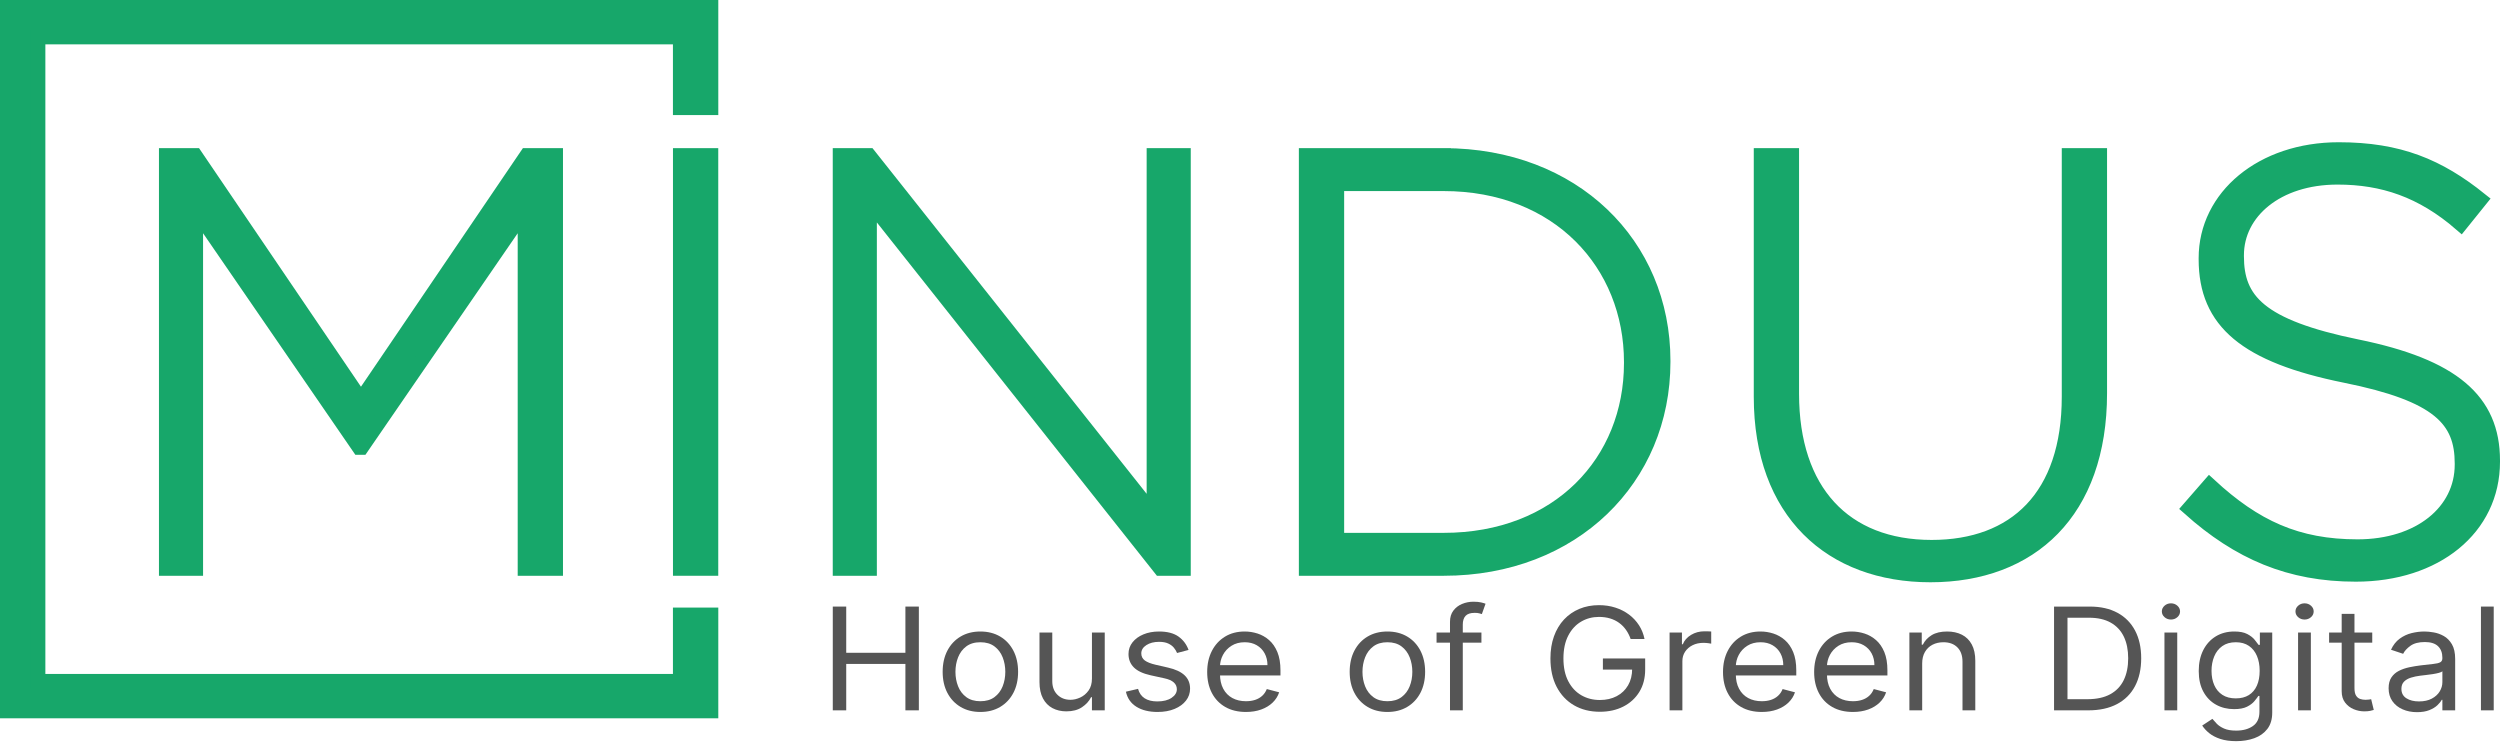
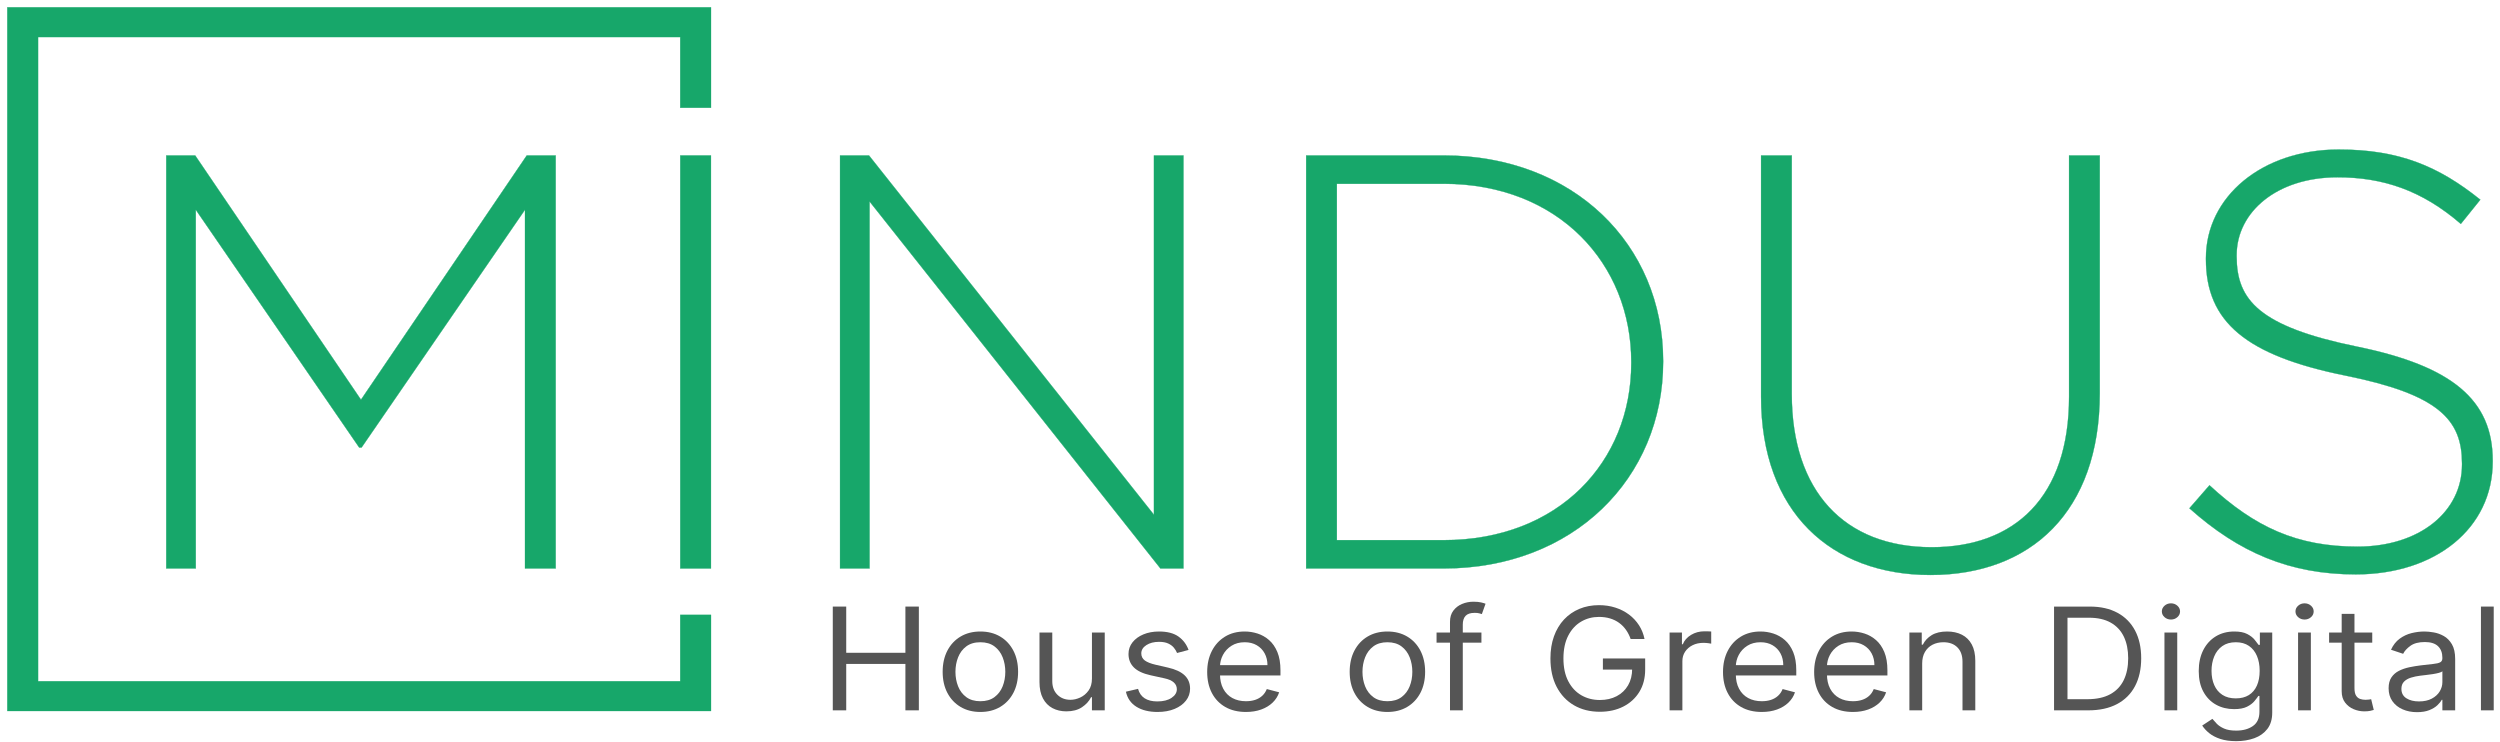
<svg xmlns="http://www.w3.org/2000/svg" id="a" viewBox="0 0 8982.346 2662.895">
-   <path d="m8468.528,1245.379c-351.929-72.071-432.462-167.468-432.462-324.348v-4.253c0-154.752,144.139-279.815,362.498-279.815,163.236,0,303.166,46.635,443.074,167.468l69.964-86.913c-150.519-120.834-292.576-180.207-508.785-180.207-275.605,0-476.992,169.594-476.992,390.08v4.252c0,224.695,144.139,345.549,500.3,417.62,337.086,67.838,419.766,159.004,419.766,315.861v4.253c0,169.596-152.645,294.68-375.257,294.68-218.359,0-368.857-69.965-532.093-220.485l-72.092,82.682c178.08,159.005,360.392,237.435,597.849,237.435,286.171,0,491.814-165.364,491.814-404.925v-4.231c0-216.23-144.163-339.191-487.584-409.155Z" style="fill:#17a76a; stroke:#17a76a; stroke-miterlimit:10; stroke-width:52.467px;" />
-   <path d="m7434.036,1425.581c0,358.267-192.902,540.599-493.942,540.599-313.757,0-502.426-201.408-502.426-551.187v-856.483h-110.242v867.071c0,415.516,252.277,640.231,608.436,640.231,360.37,0,608.416-226.842,608.416-652.947v-854.355h-110.243v867.071Z" style="fill:#17a76a; stroke:#17a76a; stroke-miterlimit:10; stroke-width:52.467px;" />
-   <path d="m5186.937,558.512h-493.963v1483.974h493.963c466.382,0,788.624-324.348,788.624-741.985v-4.232c0-417.64-322.242-737.756-788.624-737.756Zm674.127,746.242c0,354.011-260.74,635.976-674.127,635.976h-383.721V660.269h383.721c413.387,0,674.127,288.323,674.127,640.231v4.254Z" style="fill:#17a76a; stroke:#17a76a; stroke-miterlimit:10; stroke-width:52.467px;" />
-   <polygon points="4146.088 1849.568 3122.137 558.517 3018.252 558.517 3018.252 2042.492 3124.264 2042.492 3124.264 723.88 4169.396 2042.492 4252.076 2042.492 4252.076 558.517 4146.088 558.517 4146.088 1849.568" style="fill:#17a76a; stroke:#17a76a; stroke-miterlimit:10; stroke-width:52.467px;" />
-   <rect x="2444.17" y="558.519" width="110.241" height="1483.973" style="fill:#17a76a; stroke:#17a76a; stroke-miterlimit:10; stroke-width:52.467px;" />
-   <polygon points="1996.542 2042.492 1996.542 558.517 1892.657 558.517 1296.937 1436.182 701.238 558.517 597.355 558.517 597.355 2042.492 703.364 2042.492 703.364 753.546 1290.579 1607.902 1299.062 1607.902 1886.299 753.546 1886.299 2042.492 1996.542 2042.492" style="fill:#17a76a; stroke:#17a76a; stroke-miterlimit:10; stroke-width:52.467px;" />
-   <polygon points="26.233 2554.559 2554.559 2554.559 2554.559 2209.21 2444.022 2209.21 2444.022 2447.67 136.75 2447.67 136.75 133.122 2444.022 133.122 2444.022 387.214 2554.559 387.214 2554.559 26.233 26.233 26.233 26.233 2554.559" style="fill:#17a76a; stroke:#17a76a; stroke-miterlimit:10; stroke-width:52.467px;" />
+   <path d="m8468.528,1245.379c-351.929-72.071-432.462-167.468-432.462-324.348v-4.253c0-154.752,144.139-279.815,362.498-279.815,163.236,0,303.166,46.635,443.074,167.468l69.964-86.913c-150.519-120.834-292.576-180.207-508.785-180.207-275.605,0-476.992,169.594-476.992,390.08v4.252c0,224.695,144.139,345.549,500.3,417.62,337.086,67.838,419.766,159.004,419.766,315.861v4.253c0,169.596-152.645,294.68-375.257,294.68-218.359,0-368.857-69.965-532.093-220.485l-72.092,82.682c178.08,159.005,360.392,237.435,597.849,237.435,286.171,0,491.814-165.364,491.814-404.925v-4.231c0-216.23-144.163-339.191-487.584-409.155Z" style="fill:#17a76a; stroke:#17a76a; stroke-miterlimit:10; stroke-Width:52.467px;" />
+   <path d="m7434.036,1425.581c0,358.267-192.902,540.599-493.942,540.599-313.757,0-502.426-201.408-502.426-551.187v-856.483h-110.242v867.071c0,415.516,252.277,640.231,608.436,640.231,360.37,0,608.416-226.842,608.416-652.947v-854.355h-110.243v867.071Z" style="fill:#17a76a; stroke:#17a76a; stroke-miterlimit:10; stroke-Width:52.467px;" />
+   <path d="m5186.937,558.512h-493.963v1483.974h493.963c466.382,0,788.624-324.348,788.624-741.985v-4.232c0-417.64-322.242-737.756-788.624-737.756Zm674.127,746.242c0,354.011-260.74,635.976-674.127,635.976h-383.721V660.269h383.721c413.387,0,674.127,288.323,674.127,640.231v4.254Z" style="fill:#17a76a; stroke:#17a76a; stroke-miterlimit:10; stroke-Width:52.467px;" />
+   <polygon points="4146.088 1849.568 3122.137 558.517 3018.252 558.517 3018.252 2042.492 3124.264 2042.492 3124.264 723.88 4169.396 2042.492 4252.076 2042.492 4252.076 558.517 4146.088 558.517 4146.088 1849.568" style="fill:#17a76a; stroke:#17a76a; stroke-miterlimit:10; stroke-Width:52.467px;" />
+   <rect x="2444.17" y="558.519" width="110.241" height="1483.973" style="fill:#17a76a; stroke:#17a76a; stroke-miterlimit:10; stroke-Width:52.467px;" />
+   <polygon points="1996.542 2042.492 1996.542 558.517 1892.657 558.517 1296.937 1436.182 701.238 558.517 597.355 558.517 597.355 2042.492 703.364 2042.492 703.364 753.546 1290.579 1607.902 1299.062 1607.902 1886.299 753.546 1886.299 2042.492 1996.542 2042.492" style="fill:#17a76a; stroke:#17a76a; stroke-miterlimit:10; stroke-Width:52.467px;" />
+   <polygon points="26.233 2554.559 2554.559 2554.559 2554.559 2209.21 2444.022 2209.21 2444.022 2447.67 136.75 2447.67 136.75 133.122 2444.022 133.122 2444.022 387.214 2554.559 387.214 2554.559 26.233 26.233 26.233 26.233 2554.559" style="fill:#17a76a; stroke:#17a76a; stroke-miterlimit:10; stroke-Width:52.467px;" />
  <path d="m2992.128,2552.212v-372.83h48.293v166.025h212.644v-166.025h48.293v372.83h-48.293v-166.754h-212.644v166.754h-48.293Z" style="fill:#555;" />
  <path d="m3522.433,2558.037c-27.003,0-50.663-6.007-70.979-18.022-20.319-12.015-36.156-28.823-47.514-50.427-11.361-21.601-17.039-46.846-17.039-75.731,0-29.127,5.678-54.551,17.039-76.277,11.358-21.723,27.195-38.594,47.514-50.608,20.316-12.015,43.976-18.022,70.979-18.022s50.66,6.008,70.979,18.022c20.316,12.015,36.153,28.886,47.514,50.608,11.358,21.727,17.039,47.15,17.039,76.277,0,28.886-5.681,54.131-17.039,75.731-11.361,21.604-27.198,38.412-47.514,50.427-20.318,12.016-43.978,18.022-70.979,18.022Zm0-38.594c20.51,0,37.388-4.915,50.629-14.745,13.242-9.831,23.042-22.756,29.404-38.776,6.359-16.02,9.542-33.374,9.542-52.065s-3.183-36.104-9.542-52.247c-6.362-16.14-16.163-29.187-29.404-39.14-13.242-9.95-30.119-14.928-50.629-14.928s-37.388,4.978-50.63,14.928c-13.242,9.953-23.045,23-29.404,39.14-6.362,16.143-9.542,33.56-9.542,52.247s3.18,36.046,9.542,52.065c6.359,16.021,16.162,28.945,29.404,38.776,13.242,9.83,30.116,14.745,50.63,14.745Z" style="fill:#555;" />
  <path d="m3923.308,2437.887v-165.298h45.956v279.623h-45.956v-47.332h-3.116c-7.01,14.199-17.915,26.246-32.714,36.136-14.8,9.894-33.494,14.837-56.082,14.837-18.694,0-35.313-3.852-49.851-11.56-14.541-7.706-25.966-19.356-34.272-34.953-8.31-15.593-12.463-35.285-12.463-59.074v-177.677h45.956v174.765c0,20.389,6.134,36.653,18.402,48.788,12.268,12.138,27.944,18.205,47.027,18.205,11.422,0,23.075-2.731,34.954-8.192,11.879-5.462,21.874-13.836,29.989-25.122,8.111-11.287,12.17-25.669,12.17-43.146Z" style="fill:#555;" />
  <path d="m4270.406,2335.213l-41.283,10.923c-2.598-6.432-6.395-12.712-11.391-18.842-5-6.127-11.781-11.196-20.35-15.201s-19.541-6.007-32.91-6.007c-18.305,0-33.526,3.913-45.664,11.741-12.14,7.828-18.207,17.75-18.207,29.765,0,10.682,4.153,19.115,12.463,25.305,8.306,6.189,21.289,11.35,38.945,15.474l44.398,10.195c26.742,6.069,46.668,15.322,59.783,27.762,13.109,12.441,19.668,28.431,19.668,47.969,0,16.021-4.902,30.342-14.703,42.963-9.803,12.624-23.465,22.574-40.99,29.855-17.525,7.282-37.908,10.923-61.145,10.923-30.509,0-55.76-6.189-75.75-18.568-19.993-12.379-32.65-30.462-37.972-54.25l43.62-10.194c4.153,15.05,12.04,26.337,23.66,33.86,11.617,7.526,26.84,11.287,45.664,11.287,21.42,0,38.459-4.278,51.115-12.834,12.658-8.557,18.986-18.842,18.986-30.857,0-9.708-3.635-17.869-10.904-24.485-7.271-6.613-18.436-11.56-33.494-14.836l-49.85-10.923c-27.393-6.067-47.484-15.503-60.269-28.309-12.788-12.803-19.181-28.854-19.181-48.151,0-15.775,4.771-29.733,14.312-41.87,9.542-12.135,22.589-21.664,39.141-28.581,16.552-6.918,35.344-10.377,56.374-10.377,29.6,0,52.869,6.07,69.811,18.204,16.941,12.138,28.982,28.158,36.123,48.061Z" style="fill:#555;" />
  <path d="m4476.78,2558.037c-28.819,0-53.647-5.976-74.483-17.932-20.836-11.952-36.871-28.7-48.099-50.244-11.23-21.541-16.844-46.633-16.844-75.276s5.613-53.914,16.844-75.822c11.228-21.905,26.937-39.018,47.125-51.337,20.185-12.316,43.78-18.478,70.784-18.478,15.578,0,30.962,2.429,46.15,7.281,15.189,4.855,29.015,12.715,41.478,23.575,12.463,10.863,22.394,25.214,29.794,43.054,7.399,17.841,11.1,39.809,11.1,65.901v18.204h-230.56v-37.137h183.824c0-15.775-3.344-29.856-10.028-42.235-6.688-12.379-16.163-22.146-28.431-29.31-12.268-7.159-26.712-10.74-43.327-10.74-18.305,0-34.111,4.218-47.417,12.652-13.309,8.437-23.531,19.388-30.67,32.859-7.141,13.471-10.71,27.915-10.71,43.327v24.758c0,21.117,3.925,38.989,11.781,53.612,7.853,14.627,18.791,25.731,32.812,33.314,14.021,7.587,30.312,11.378,48.877,11.378,12.073,0,23.009-1.606,32.812-4.824,9.8-3.214,18.271-8.069,25.412-14.563,7.138-6.491,12.657-14.592,16.552-24.303l44.398,11.65c-4.674,14.08-12.529,26.428-23.562,37.047-11.035,10.621-24.667,18.873-40.893,24.758-16.229,5.886-34.468,8.829-54.72,8.829Z" style="fill:#555;" />
  <path d="m4984.85,2558.037c-27.003,0-50.663-6.007-70.979-18.022-20.318-12.015-36.155-28.823-47.514-50.427-11.361-21.601-17.039-46.846-17.039-75.731,0-29.127,5.678-54.551,17.039-76.277,11.358-21.723,27.195-38.594,47.514-50.608,20.315-12.015,43.976-18.022,70.979-18.022s50.66,6.008,70.979,18.022c20.315,12.015,36.152,28.886,47.514,50.608,11.358,21.727,17.039,47.15,17.039,76.277,0,28.886-5.681,54.131-17.039,75.731-11.361,21.604-27.198,38.412-47.514,50.427-20.319,12.016-43.979,18.022-70.979,18.022Zm0-38.594c20.511,0,37.389-4.915,50.63-14.745,13.241-9.831,23.042-22.756,29.404-38.776,6.359-16.02,9.542-33.374,9.542-52.065s-3.183-36.104-9.542-52.247c-6.362-16.14-16.163-29.187-29.404-39.14-13.241-9.95-30.119-14.928-50.63-14.928s-37.388,4.978-50.629,14.928c-13.242,9.953-23.045,23-29.404,39.14-6.362,16.143-9.542,33.56-9.542,52.247s3.18,36.046,9.542,52.065c6.359,16.021,16.162,28.945,29.404,38.776,13.241,9.83,30.116,14.745,50.629,14.745Z" style="fill:#555;" />
  <path d="m5322.691,2272.589v36.409h-161.236v-36.409h161.236Zm-112.943,279.623v-318.217c0-16.02,4.022-29.369,12.073-40.05,8.048-10.679,18.499-18.688,31.352-24.03,12.852-5.339,26.416-8.01,40.698-8.01,11.294,0,20.511.851,27.651,2.548,7.138,1.701,12.463,3.277,15.968,4.733l-13.241,37.138c-2.337-.729-5.55-1.639-9.64-2.73-4.089-1.093-9.444-1.639-16.064-1.639-15.189,0-26.128,3.581-32.812,10.741-6.688,7.162-10.028,17.658-10.028,31.493v308.022h-45.956Z" style="fill:#555;" />
  <path d="m5858.804,2295.89c-4.284-12.257-9.901-23.271-16.844-33.041-6.947-9.768-15.189-18.113-24.731-25.031-9.541-6.918-20.349-12.197-32.422-15.838-12.073-3.642-25.315-5.462-39.725-5.462-23.63,0-45.113,5.706-64.456,17.112-19.345,11.409-34.729,28.218-46.15,50.427-11.426,22.21-17.137,49.457-17.137,81.739s5.775,59.529,17.331,81.738c11.553,22.21,27.195,39.021,46.93,50.427,19.731,11.409,41.931,17.112,66.598,17.112,22.848,0,43.002-4.579,60.464-13.744,17.458-9.162,31.09-22.147,40.893-38.958,9.801-16.808,14.702-36.62,14.702-59.438l14.8,2.913h-119.953v-40.05h151.889v40.05c0,30.706-6.98,57.407-20.934,80.101-13.957,22.696-33.171,40.264-57.64,52.702-24.473,12.441-52.547,18.66-84.221,18.66-35.312,0-66.306-7.766-92.983-23.303-26.678-15.533-47.45-37.62-62.313-66.265-14.866-28.641-22.296-62.624-22.296-101.945,0-29.492,4.25-56.039,12.755-79.646,8.501-23.604,20.544-43.72,36.122-60.349,15.578-16.626,34.011-29.369,55.303-38.229,21.29-8.857,44.721-13.289,70.298-13.289,21.03,0,40.665,2.944,58.905,8.829,18.237,5.888,34.531,14.199,48.877,24.94,14.343,10.74,26.319,23.547,35.928,38.412,9.605,14.867,16.227,31.343,19.862,49.425h-49.851Z" style="fill:#555;" />
  <path d="m5998.726,2552.212v-279.623h44.398v42.234h3.115c5.453-13.835,15.317-25.06,29.6-33.678,14.278-8.616,30.377-12.926,48.292-12.926,3.375,0,7.595.062,12.658.183,5.062.122,8.891.304,11.488.546v43.69c-1.558-.363-5.096-.938-10.612-1.729-5.52-.788-11.328-1.184-17.429-1.184-14.54,0-27.49,2.821-38.848,8.465-11.361,5.644-20.319,13.412-26.873,23.302-6.557,9.894-9.834,21.149-9.834,33.77v176.949h-45.956Z" style="fill:#555;" />
  <path d="m6330.066,2558.037c-28.819,0-53.647-5.976-74.483-17.932-20.836-11.952-36.871-28.7-48.099-50.244-11.23-21.541-16.844-46.633-16.844-75.276s5.613-53.914,16.844-75.822c11.228-21.905,26.937-39.018,47.125-51.337,20.185-12.316,43.78-18.478,70.784-18.478,15.578,0,30.962,2.429,46.15,7.281,15.189,4.855,29.015,12.715,41.478,23.575,12.463,10.863,22.394,25.214,29.794,43.054,7.399,17.841,11.1,39.809,11.1,65.901v18.204h-230.56v-37.137h183.824c0-15.775-3.344-29.856-10.028-42.235-6.688-12.379-16.163-22.146-28.431-29.31-12.268-7.159-26.712-10.74-43.327-10.74-18.305,0-34.111,4.218-47.417,12.652-13.309,8.437-23.531,19.388-30.67,32.859-7.141,13.471-10.71,27.915-10.71,43.327v24.758c0,21.117,3.925,38.989,11.781,53.612,7.853,14.627,18.791,25.731,32.812,33.314,14.021,7.587,30.312,11.378,48.877,11.378,12.073,0,23.009-1.606,32.812-4.824,9.8-3.214,18.271-8.069,25.412-14.563,7.138-6.491,12.657-14.592,16.552-24.303l44.398,11.65c-4.674,14.08-12.529,26.428-23.562,37.047-11.035,10.621-24.667,18.873-40.893,24.758-16.229,5.886-34.468,8.829-54.72,8.829Z" style="fill:#555;" />
  <path d="m6657.534,2558.037c-28.819,0-53.647-5.976-74.483-17.932-20.836-11.952-36.871-28.7-48.099-50.244-11.23-21.541-16.844-46.633-16.844-75.276s5.613-53.914,16.844-75.822c11.228-21.905,26.937-39.018,47.125-51.337,20.185-12.316,43.78-18.478,70.784-18.478,15.578,0,30.962,2.429,46.15,7.281,15.189,4.855,29.015,12.715,41.478,23.575,12.463,10.863,22.394,25.214,29.794,43.054,7.399,17.841,11.1,39.809,11.1,65.901v18.204h-230.56v-37.137h183.824c0-15.775-3.344-29.856-10.028-42.235-6.688-12.379-16.163-22.146-28.431-29.31-12.268-7.159-26.712-10.74-43.327-10.74-18.305,0-34.111,4.218-47.417,12.652-13.309,8.437-23.531,19.388-30.67,32.859-7.141,13.471-10.71,27.915-10.71,43.327v24.758c0,21.117,3.925,38.989,11.781,53.612,7.853,14.627,18.791,25.731,32.812,33.314,14.021,7.587,30.312,11.378,48.877,11.378,12.073,0,23.009-1.606,32.812-4.824,9.8-3.214,18.271-8.069,25.412-14.563,7.138-6.491,12.657-14.592,16.552-24.303l44.398,11.65c-4.674,14.08-12.529,26.428-23.562,37.047-11.035,10.621-24.667,18.873-40.893,24.758-16.229,5.886-34.468,8.829-54.72,8.829Z" style="fill:#555;" />
  <path d="m6906.268,2384.001v168.211h-45.956v-279.623h44.398v43.691h3.895c7.01-14.2,17.653-25.638,31.936-34.316,14.279-8.675,32.715-13.016,55.303-13.016,20.252,0,37.973,3.854,53.161,11.56,15.189,7.709,27.001,19.359,35.441,34.953,8.437,15.596,12.657,35.288,12.657,59.074v177.677h-45.956v-174.765c0-21.965-6.104-39.108-18.305-51.428-12.204-12.316-28.951-18.478-50.24-18.478-14.672,0-27.749,2.976-39.238,8.92-11.488,5.948-20.544,14.627-27.164,26.033-6.621,11.409-9.932,25.244-9.932,41.506Z" style="fill:#555;" />
  <path d="m7503.132,2552.212h-123.068v-372.83h128.521c38.684,0,71.788,7.435,99.312,22.3,27.521,14.868,48.615,36.168,63.287,63.898,14.669,27.733,22.005,60.895,22.005,99.488,0,38.839-7.4,72.244-22.199,100.217-14.8,27.975-36.351,49.456-64.65,64.444-28.303,14.99-62.703,22.482-103.207,22.482Zm-74.775-40.05h71.66c32.974,0,60.299-5.945,81.981-17.841,21.679-11.893,37.841-28.823,48.487-50.791,10.644-21.965,15.968-48.12,15.968-78.462,0-30.098-5.258-56.039-15.773-77.824-10.515-21.783-26.225-38.531-47.124-50.245-20.903-11.711-46.93-17.567-78.087-17.567h-77.112v292.73Z" style="fill:#555;" />
  <path d="m7800.105,2225.985c-8.957,0-16.649-2.851-23.075-8.557-6.426-5.703-9.639-12.561-9.639-20.571s3.213-14.865,9.639-20.571c6.426-5.703,14.118-8.556,23.075-8.556s16.649,2.853,23.076,8.556c6.426,5.706,9.639,12.562,9.639,20.571s-3.213,14.868-9.639,20.571c-6.427,5.706-14.118,8.557-23.076,8.557Zm-23.367,326.227v-279.623h45.956v279.623h-45.956Z" style="fill:#555;" />
  <path d="m8034.677,2662.895c-22.199,0-41.283-2.64-57.251-7.919s-29.242-12.196-39.822-20.753c-10.582-8.556-18.985-17.689-25.217-27.397l36.609-24.03c4.152,5.097,9.41,10.951,15.772,17.567,6.359,6.613,15.092,12.379,26.191,17.294,11.1,4.916,25.671,7.373,43.717,7.373,24.146,0,44.072-5.461,59.781-16.384,15.707-10.923,23.562-28.035,23.562-51.337v-56.799h-3.895c-3.377,5.098-8.148,11.378-14.312,18.842-6.167,7.464-14.994,14.08-26.483,19.843-11.489,5.766-26.97,8.647-46.442,8.647-24.146,0-45.795-5.339-64.942-16.021-19.15-10.678-34.272-26.214-45.372-46.604-11.1-20.389-16.649-45.147-16.649-74.274,0-28.642,5.386-53.613,16.162-74.912,10.774-21.3,25.769-37.803,44.982-49.517,19.212-11.711,41.411-17.567,66.598-17.567,19.474,0,34.954,3.004,46.443,9.011,11.489,6.008,20.315,12.807,26.483,20.39,6.164,7.586,10.935,13.807,14.312,18.659h4.673v-44.419h44.398v287.633c0,24.03-5.812,43.601-17.428,58.71-11.62,15.11-27.198,26.215-46.735,33.314-19.54,7.1-41.252,10.649-65.137,10.649Zm-1.558-153.646c18.432,0,34.01-3.942,46.734-11.833,12.722-7.888,22.395-19.234,29.015-34.043,6.621-14.805,9.932-32.523,9.932-53.157,0-20.145-3.247-37.925-9.736-53.34-6.493-15.411-16.099-27.488-28.82-36.227-12.725-8.738-28.431-13.107-47.124-13.107-19.474,0-35.669,4.613-48.585,13.835-12.92,9.225-22.589,21.604-29.015,37.138-6.427,15.537-9.64,32.769-9.64,51.701,0,19.419,3.277,36.562,9.834,51.428,6.554,14.868,16.29,26.52,29.209,34.953,12.916,8.437,28.981,12.652,48.196,12.652Z" style="fill:#555;" />
  <path d="m8280.186,2225.985c-8.957,0-16.649-2.851-23.075-8.557-6.426-5.703-9.639-12.561-9.639-20.571s3.213-14.865,9.639-20.571c6.426-5.703,14.118-8.556,23.075-8.556s16.649,2.853,23.076,8.556c6.426,5.706,9.639,12.562,9.639,20.571s-3.213,14.868-9.639,20.571c-6.427,5.706-14.118,8.557-23.076,8.557Zm-23.367,326.227v-279.623h45.956v279.623h-45.956Z" style="fill:#555;" />
  <path d="m8523.337,2272.589v36.409h-155.005v-36.409h155.005Zm-109.827-66.993h45.956v266.516c0,12.138,1.914,21.209,5.744,27.216,3.828,6.008,8.763,10.013,14.8,12.016,6.036,2.002,12.429,3.004,19.181,3.004,5.063,0,9.217-.273,12.463-.819,3.243-.546,5.842-1.002,7.789-1.365l9.347,38.594c-3.115,1.092-7.466,2.213-13.047,3.367-5.583,1.152-12.657,1.729-21.226,1.729-12.982,0-25.674-2.611-38.069-7.828-12.398-5.217-22.655-13.167-30.767-23.848-8.115-10.678-12.171-24.149-12.171-40.414v-278.167Z" style="fill:#555;" />
  <path d="m8684.186,2558.765c-18.956,0-36.155-3.368-51.604-10.104-15.45-6.735-27.718-16.504-36.804-29.31-9.088-12.803-13.631-28.309-13.631-46.513,0-16.021,3.374-29.036,10.126-39.049,6.749-10.013,15.773-17.869,27.067-23.575,11.294-5.703,23.787-9.981,37.485-12.834,13.695-2.851,27.487-5.126,41.38-6.827,18.174-2.185,32.939-3.852,44.301-5.006,11.358-1.152,19.668-3.123,24.926-5.917,5.258-2.79,7.887-7.646,7.887-14.563v-1.456c0-17.96-5.228-31.918-15.676-41.871-10.452-9.95-26.259-14.928-47.417-14.928-21.94,0-39.141,4.491-51.604,13.472-12.462,8.982-21.226,18.568-26.288,28.764l-43.619-14.564c7.789-16.989,18.207-30.248,31.254-39.776,13.047-9.526,27.326-16.202,42.841-20.025,15.511-3.823,30.797-5.734,45.858-5.734,9.605,0,20.672,1.063,33.201,3.186,12.526,2.125,24.664,6.463,36.414,13.017,11.748,6.554,21.518,16.446,29.308,29.673,7.789,13.23,11.684,30.948,11.684,53.158v184.23h-45.956v-37.865h-2.337c-3.116,6.069-8.31,12.561-15.578,19.479-7.272,6.918-16.941,12.806-29.015,17.658s-26.81,7.282-44.204,7.282Zm7.011-38.594c18.173,0,33.523-3.337,46.053-10.013,12.527-6.673,22.005-15.292,28.431-25.851s9.64-21.663,9.64-33.314v-39.322c-1.947,2.185-6.201,4.159-12.755,5.917-6.558,1.761-14.088,3.276-22.589,4.551-8.504,1.274-16.747,2.367-24.73,3.277-7.984.91-14.443,1.67-19.376,2.275-11.945,1.456-23.075,3.795-33.396,7.009-10.321,3.217-18.631,8.01-24.926,14.382-6.298,6.371-9.444,15.019-9.444,25.941,0,14.928,5.939,26.187,17.817,33.77,11.879,7.586,26.971,11.378,45.275,11.378Z" style="fill:#555;" />
  <path d="m8959.798,2179.382v372.83h-45.956v-372.83h45.956Z" style="fill:#555;" />
</svg>
